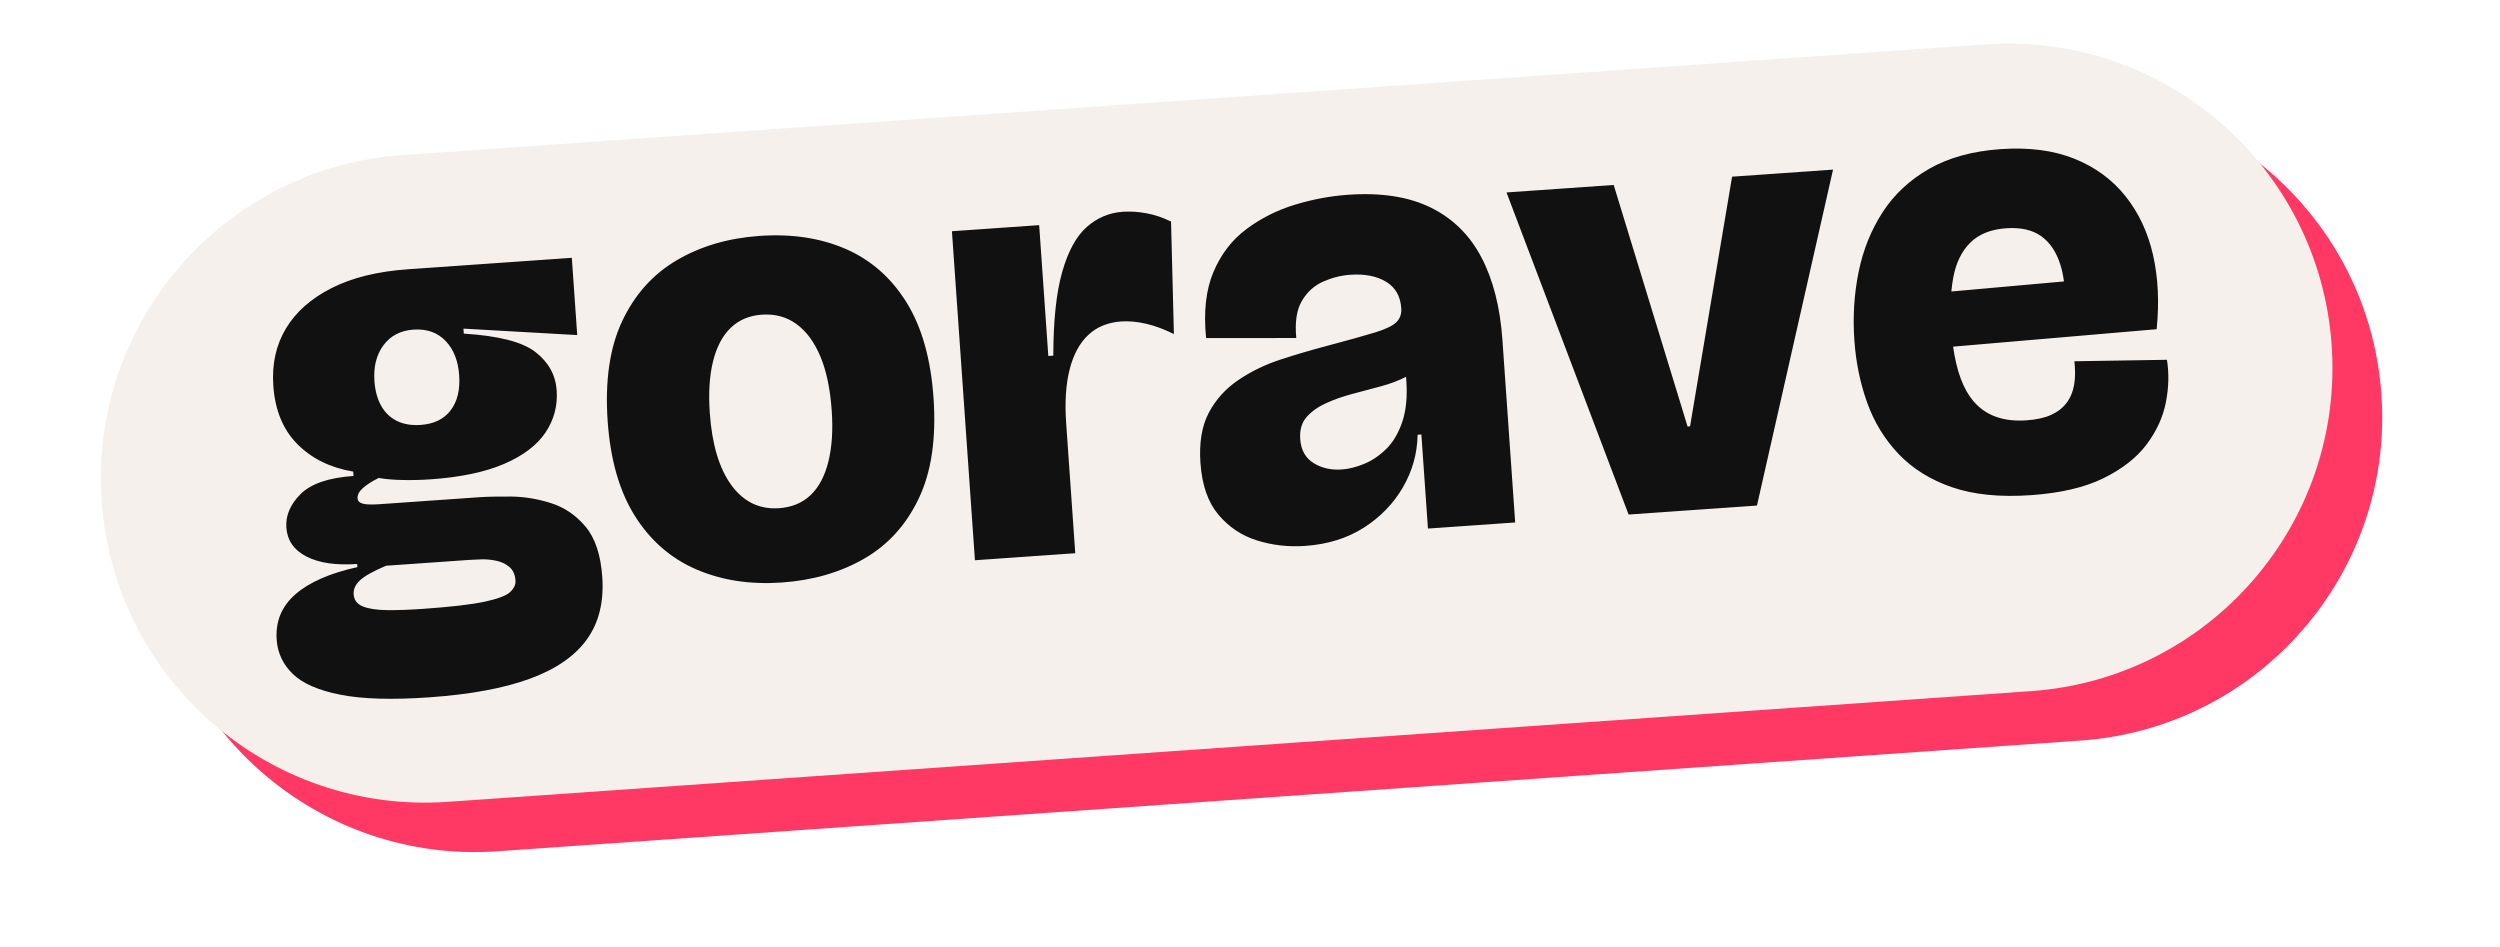
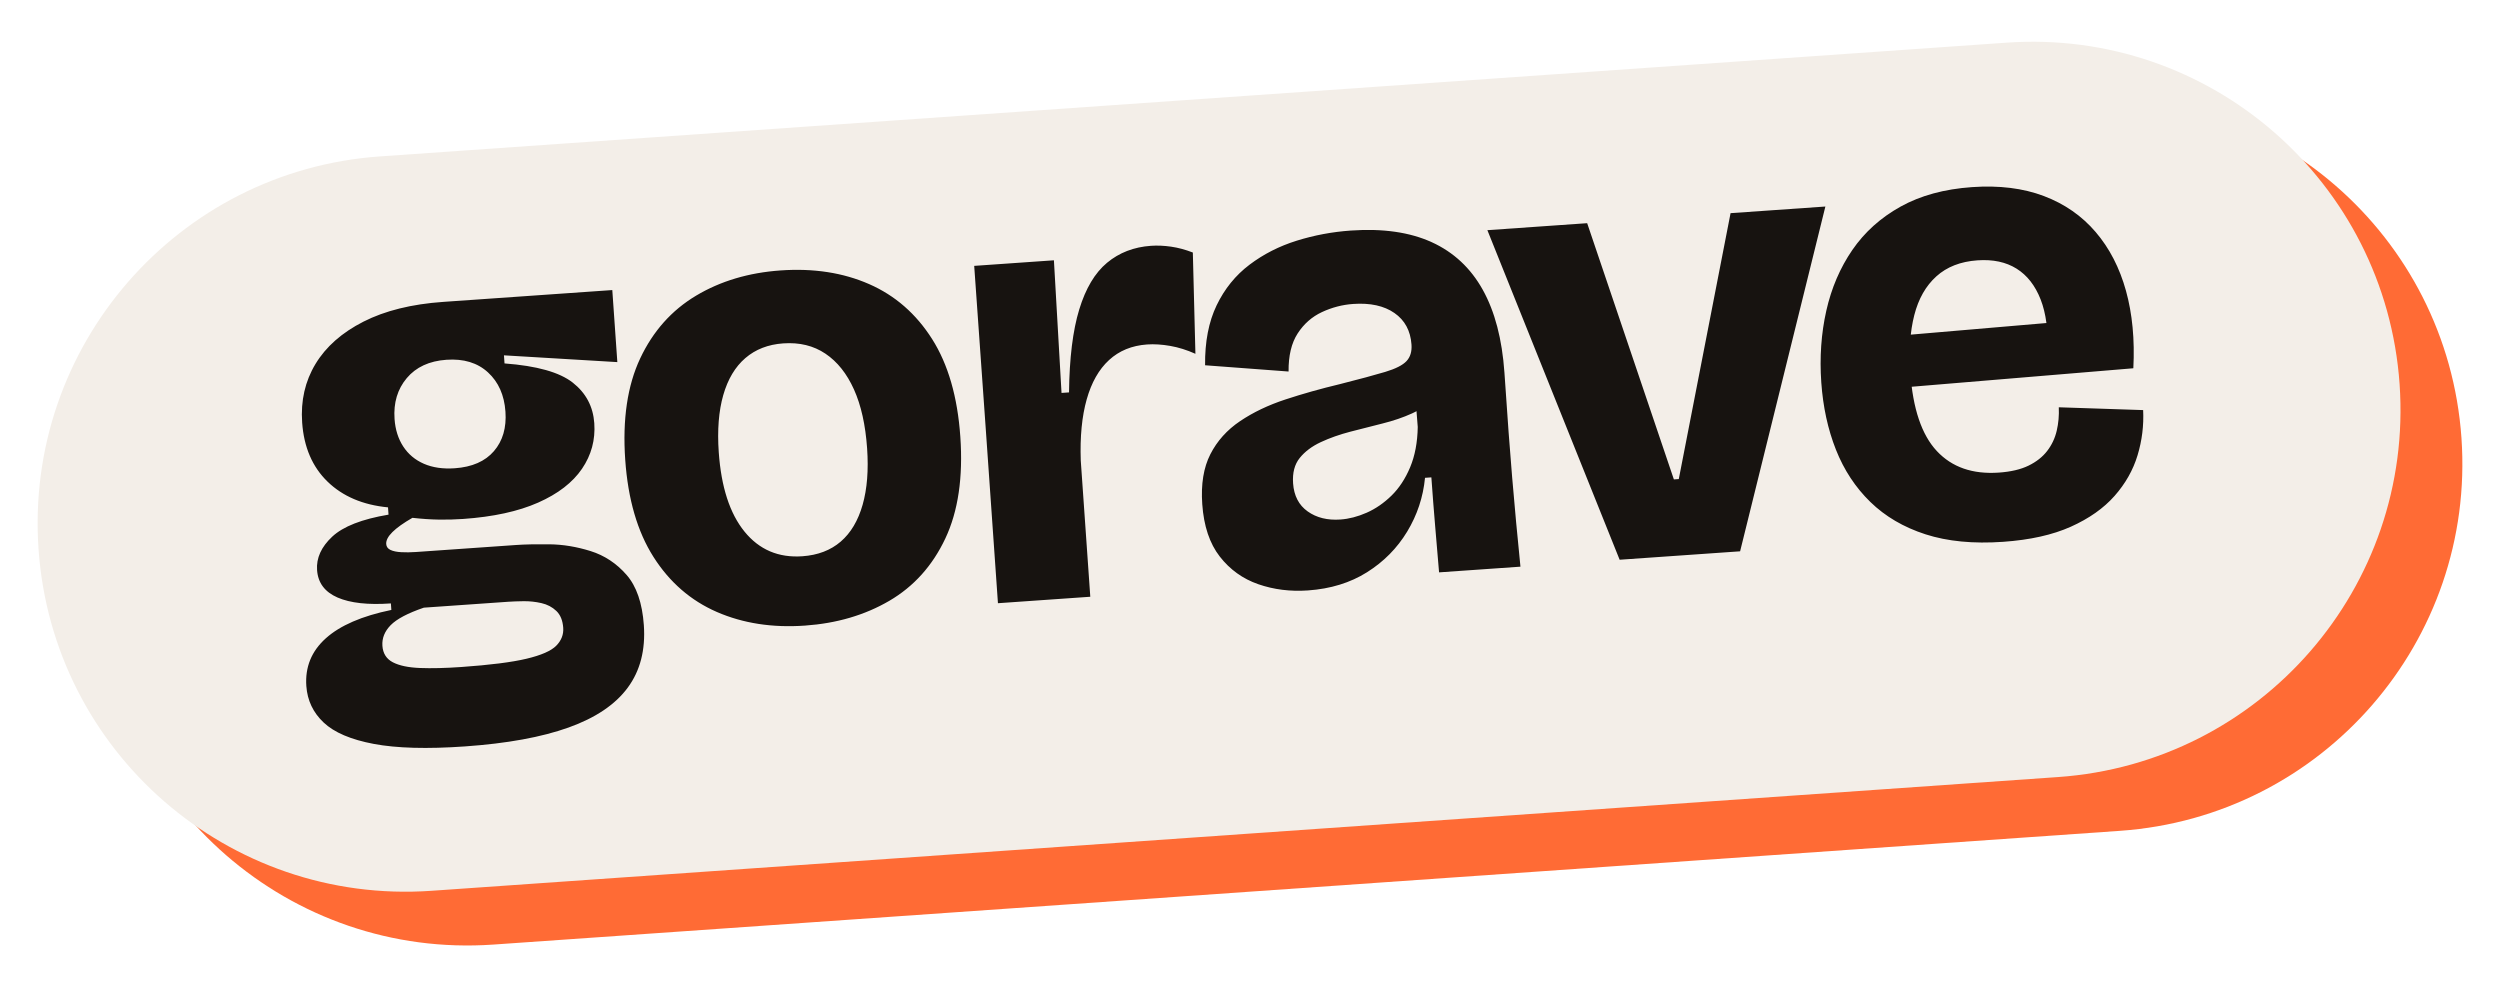
- <svg xmlns="http://www.w3.org/2000/svg" viewBox="0 0 758 287">
-   <g transform="translate(368.894 128.2879) rotate(-4)">
-     <rect x="-324.894" y="-82.288" width="677.788" height="196.576" rx="98.288" fill="#FF3864" />
-     <rect x="-338.894" y="-98.288" width="677.788" height="196.576" rx="98.288" fill="#F5F0EB" />
-     <path fill="#111111" d="M-244.008 66.288Q-260.864 66.288 -270.712 63.636Q-280.561 60.985 -284.727 56.345Q-288.894 51.705 -288.894 45.644Q-288.894 37.311 -282.265 32.292Q-275.636 27.273 -262.947 25.379V24.432Q-272.606 24.432 -278.098 21.117Q-283.591 17.803 -283.591 11.932Q-283.591 6.439 -278.572 2.083Q-273.553 -2.273 -262.189 -2.273V-3.598Q-272.417 -6.061 -278.477 -13.068Q-284.538 -20.076 -284.538 -31.25Q-284.538 -41.098 -279.519 -48.295Q-274.5 -55.492 -264.841 -59.564Q-255.182 -63.636 -241.356 -63.636H-191.545V-40.152L-225.826 -44.508V-42.992Q-210.106 -40.909 -204.519 -35.89Q-198.932 -30.871 -198.932 -23.864Q-198.932 -16.856 -203.193 -11.364Q-207.455 -5.871 -216.356 -2.746Q-225.258 0.379 -238.894 0.379Q-243.061 0.379 -247.322 -9.5367431640625e-07Q-251.583 -0.379 -254.614 -1.136Q-257.833 0.189 -259.633 1.61Q-261.432 3.03 -261.432 4.545Q-261.432 5.492 -260.674 5.966Q-259.917 6.439 -258.496 6.629Q-257.076 6.818 -255.182 6.818H-224.879Q-220.902 6.818 -214.936 7.292Q-208.97 7.765 -203.004 10.133Q-197.038 12.5 -193.061 17.992Q-189.083 23.485 -189.083 33.523Q-189.083 44.886 -195.049 52.083Q-201.015 59.28 -213.136 62.784Q-225.258 66.288 -244.008 66.288ZM-134.917 39.015Q-149.311 39.015 -160.485 33.239Q-171.659 27.462 -177.909 15.814Q-184.159 4.167 -184.159 -13.447Q-184.159 -31.818 -177.625 -43.466Q-171.091 -55.114 -159.822 -60.701Q-148.553 -66.288 -134.348 -66.288Q-119.576 -66.288 -108.496 -60.511Q-97.417 -54.735 -91.261 -43.087Q-85.106 -31.439 -85.106 -13.636Q-85.106 4.735 -91.64 16.383Q-98.174 28.03 -109.443 33.523Q-120.712 39.015 -134.917 39.015ZM24.174 39.015Q16.598 39.015 9.78 36.364Q2.962 33.712 -1.394 27.746Q-5.75 21.78 -5.75 11.742Q-5.75 2.462 -2.152 -3.314Q1.447 -9.091 7.508 -12.595Q13.568 -16.098 20.765 -17.898Q27.962 -19.697 34.97 -21.023Q44.818 -22.917 49.742 -24.053Q54.667 -25.189 56.466 -26.705Q58.265 -28.22 58.265 -30.871Q58.265 -36.364 54.193 -39.205Q50.121 -42.045 43.492 -42.045Q39.326 -42.045 35.159 -40.53Q30.992 -39.015 28.341 -35.133Q25.689 -31.25 25.879 -24.053L-1.394 -25.947Q-1.773 -37.879 2.205 -45.739Q6.182 -53.598 13.095 -58.049Q20.008 -62.5 28.246 -64.394Q36.485 -66.288 44.629 -66.288Q59.591 -66.288 69.25 -60.701Q78.909 -55.114 83.549 -44.602Q88.189 -34.091 88.189 -19.129V36.364H61.674V7.765H60.538Q59.78 16.288 54.951 23.39Q50.121 30.492 42.261 34.754Q34.402 39.015 24.174 39.015ZM244.818 39.015Q230.614 39.015 221.049 34.943Q211.485 30.871 205.614 23.769Q199.742 16.667 197.186 7.576Q194.629 -1.515 194.629 -11.553Q194.629 -22.348 197.375 -32.197Q200.121 -42.045 205.898 -49.716Q211.674 -57.386 220.86 -61.837Q230.045 -66.288 242.924 -66.288Q255.803 -66.288 264.989 -61.837Q274.174 -57.386 279.667 -49.432Q285.159 -41.477 286.769 -31.061Q288.379 -20.644 286.295 -8.523L224.358 -7.552Q225.143 3.601 229.288 9.28Q234.402 16.288 245.008 16.288Q249.553 16.288 252.583 15.152Q255.614 14.015 257.508 11.837Q259.402 9.659 260.159 6.534Q260.917 3.409 260.727 -0.568L288.758 0.947Q289.326 7.197 287.527 13.826Q285.727 20.455 280.803 26.136Q275.879 31.818 267.072 35.417Q258.265 39.015 244.818 39.015ZM122.659 36.364 92.545 -63.636H125.121L142.356 10.985H143.114L161.106 -63.636H191.788L161.674 36.364ZM-76.015 36.364V-17.992V-63.636H-49.5V-23.864H-47.985Q-46.848 -39.773 -43.534 -48.958Q-40.22 -58.144 -35.201 -62.027Q-30.182 -65.909 -23.932 -65.909Q-20.523 -65.909 -16.83 -64.962Q-13.136 -64.015 -9.538 -61.932L-11.053 -27.841Q-15.22 -30.303 -19.197 -31.534Q-23.174 -32.765 -26.773 -32.765Q-32.833 -32.765 -37 -29.356Q-41.167 -25.947 -43.345 -19.318Q-45.523 -12.689 -45.523 -3.22V36.364ZM-134.159 16.477Q-128.288 16.477 -124.311 13.163Q-120.333 9.848 -118.25 3.409Q-116.167 -3.03 -116.167 -11.932Q-116.167 -21.78 -118.439 -28.504Q-120.712 -35.227 -124.973 -38.826Q-129.235 -42.424 -135.295 -42.424Q-140.977 -42.424 -144.955 -39.11Q-148.932 -35.795 -151.015 -29.356Q-153.098 -22.917 -153.098 -13.826Q-153.098 0.568 -148.08 8.523Q-143.061 16.477 -134.159 16.477ZM-240.788 -16.288Q-234.727 -16.288 -231.413 -20.076Q-228.098 -23.864 -228.098 -30.492Q-228.098 -37.121 -231.508 -41.193Q-234.917 -45.265 -240.977 -45.265Q-246.848 -45.265 -250.352 -41.193Q-253.856 -37.121 -253.856 -30.492Q-253.856 -26.136 -252.341 -22.917Q-250.826 -19.697 -247.89 -17.992Q-244.955 -16.288 -240.788 -16.288ZM36.864 16.667Q40.083 16.667 43.777 15.436Q47.47 14.205 50.784 11.364Q54.098 8.523 56.182 3.504Q58.265 -1.515 58.265 -8.902V-9.997Q54.797 -8.511 50.5 -7.67Q46.144 -6.818 41.693 -5.966Q37.242 -5.114 33.455 -3.693Q29.667 -2.273 27.299 0.095Q24.932 2.462 24.932 6.629Q24.932 11.553 28.436 14.11Q31.939 16.667 36.864 16.667ZM-244.008 39.394Q-231.318 39.394 -225.258 38.542Q-219.197 37.689 -217.303 36.174Q-215.409 34.659 -215.409 32.765Q-215.409 30.114 -216.924 28.598Q-218.439 27.083 -220.712 26.42Q-222.985 25.758 -225.163 25.663Q-227.341 25.568 -228.667 25.568H-254.235Q-260.295 27.652 -262.473 29.451Q-264.652 31.25 -264.652 33.523Q-264.652 36.174 -262.095 37.405Q-259.538 38.636 -254.898 39.015Q-250.258 39.394 -244.008 39.394ZM224.993 -24.27 259.269 -24.932Q259.105 -27.685 258.549 -30.019Q257.129 -35.985 253.341 -39.11Q249.553 -42.235 242.924 -42.235Q235.917 -42.235 231.75 -38.636Q227.583 -35.038 225.879 -28.504Q225.356 -26.498 224.993 -24.27Z" />
+ <svg xmlns="http://www.w3.org/2000/svg" viewBox="0 0 3881.8 1532.7">
+   <g transform="translate(1940.9 766.4) rotate(-4) translate(-1882.5 -616.5)">
+     <rect x="90.0" y="90.0" width="3675.0" height="1143.1" rx="571.5" fill="#FF6B35" />
+     <rect width="3675.0" height="1143.1" rx="571.5" fill="#F3EEE8" />
+     <path transform="translate(384.4 759.0)" fill="#171310" d="M254.452 164.095Q166.405 164.095 113.881 150.369Q61.357 136.642 38.465 111.797Q15.572 86.952 15.572 53.357Q15.572 9.143 50.893 -18.417Q86.215 -45.976 155.5 -55.286V-65.429Q102.262 -65.381 73.512 -80.334Q44.762 -95.286 44.762 -125.119Q44.762 -153.191 71.834 -175.167Q98.905 -197.143 161.453 -203.19V-214.524Q103.405 -224.238 70.524 -260.988Q37.643 -297.738 37.643 -355.286Q37.643 -406.143 64.667 -444.524Q91.691 -482.904 143.56 -504.857Q195.429 -526.809 269.261 -526.809H532.38V-414.668L357.499 -437.453V-424.858Q432.094 -414.001 461.082 -387.751Q490.07 -361.501 490.07 -322.548Q490.07 -283.667 466.071 -253.25Q442.071 -222.833 394.487 -205.631Q346.904 -188.429 276.452 -188.429Q257.88 -188.429 238.928 -190.048Q219.976 -191.667 198.119 -195.667Q176.475 -185.166 165.582 -175.773Q154.689 -166.38 154.689 -157.904Q154.689 -151.642 160.666 -148.309Q166.642 -144.975 177.047 -143.666Q187.452 -142.356 199.619 -142.356H356.119Q375.999 -142.356 407.404 -139.821Q438.809 -137.285 470.452 -124.88Q502.094 -112.476 523.523 -84.249Q544.952 -56.023 544.952 -4.285Q544.952 53.429 513.273 90.678Q481.595 127.928 417.368 146.012Q353.142 164.095 254.452 164.095ZM257.809 40.692Q324.714 40.692 359.548 34.942Q394.381 29.192 407.084 17.953Q419.787 6.715 419.787 -8.976Q419.787 -26.119 410.965 -35.833Q402.143 -45.548 388.596 -49.631Q375.048 -53.714 361.202 -54.5Q347.357 -55.286 337.38 -55.286H206.071Q167.785 -45.095 152.772 -31.738Q137.76 -18.38 137.76 -0.666Q137.76 17.215 152.237 26.013Q166.713 34.811 193.606 37.751Q220.499 40.692 257.809 40.692ZM269.047 -267.856Q309.548 -267.856 331.632 -290.178Q353.715 -312.5 353.715 -350.071Q353.715 -388.619 330.953 -412.715Q308.191 -436.81 267.976 -436.81Q227.832 -436.81 204.487 -412.691Q181.141 -388.572 181.141 -350.714Q181.141 -326 191.582 -307.214Q202.022 -288.428 221.761 -278.142Q241.499 -267.856 269.047 -267.856Z M794.333 13.786Q718.333 13.786 659.452 -16.893Q600.572 -47.571 567.298 -108.964Q534.024 -170.357 534.024 -262.452Q534.024 -356.928 568.25 -418.047Q602.476 -479.166 661.571 -509.083Q720.667 -539 795.262 -539Q872.142 -539 930.785 -508.273Q989.428 -477.547 1022.499 -416.214Q1055.57 -354.881 1055.57 -262.047Q1055.57 -167.119 1021.297 -105.917Q987.023 -44.714 927.809 -15.464Q868.595 13.786 794.333 13.786ZM797.928 -93.903Q834.071 -93.903 858.929 -112.427Q883.786 -130.951 896.858 -167.106Q909.93 -203.261 909.93 -254.119Q909.93 -308.762 895.941 -346.727Q881.953 -384.691 855.631 -405.203Q829.31 -425.715 791.404 -425.715Q756.142 -425.715 731.082 -407.025Q706.022 -388.334 692.867 -352.072Q679.712 -315.81 679.712 -264.214Q679.712 -182.904 710.987 -138.404Q742.261 -93.903 797.928 -93.903Z M1095.81 0.0V-269.833L1095.572 -525.095H1219.641L1217.07 -318.832H1228.736Q1235.212 -398.332 1253.534 -446.178Q1271.855 -494.023 1301.712 -515.523Q1331.569 -537.023 1371.546 -537.023Q1386.284 -537.023 1402.51 -533.535Q1418.736 -530.047 1435.665 -522.095L1428.689 -364.931Q1409.57 -375.169 1390.474 -379.895Q1371.379 -384.621 1354.808 -384.621Q1319.332 -384.621 1294.248 -364.621Q1269.165 -344.62 1255.331 -306.024Q1241.498 -267.428 1239.546 -212.07V0.0Z M1577.405 13.786Q1536.238 13.786 1501.107 -1.238Q1465.976 -16.262 1444.488 -48.226Q1423 -80.19 1423 -131.262Q1423 -177.833 1440.905 -207.654Q1458.81 -237.476 1490.583 -255.797Q1522.357 -274.119 1563.166 -284.452Q1603.976 -294.785 1649.19 -302.309Q1696.024 -310.762 1720.667 -316.321Q1745.31 -321.881 1754.846 -330.726Q1764.381 -339.571 1764.381 -355.809Q1764.381 -388.096 1741.369 -406.572Q1718.357 -425.049 1678.404 -425.049Q1653.285 -425.049 1629.308 -415.882Q1605.332 -406.715 1589.296 -385.417Q1573.26 -364.12 1571.07 -327.381L1442.429 -346.119Q1445.643 -400.666 1466.821 -437.75Q1488 -474.833 1522.178 -497.083Q1556.357 -519.333 1597.88 -529.166Q1639.404 -539 1682.785 -539Q1757.498 -539 1806.82 -512.214Q1856.141 -485.429 1880.724 -432.917Q1905.308 -380.405 1905.308 -302.548V-209.119Q1905.427 -174.762 1905.915 -139.572Q1906.403 -104.381 1907.201 -69.488Q1907.998 -34.595 1909.093 0.0H1782.428Q1781.929 -34.572 1781.381 -71.251Q1780.834 -107.929 1780.786 -147.977H1770.905Q1763.405 -103.405 1737.417 -66.56Q1711.429 -29.715 1670.798 -7.964Q1630.167 13.786 1577.405 13.786ZM1635.332 -92.546Q1655.356 -92.546 1676.702 -100.225Q1698.047 -107.904 1717 -123.976Q1735.952 -140.047 1748.976 -165.893Q1762 -191.738 1765.143 -227.477L1764.786 -268.762L1790.381 -270.429Q1778.834 -256.953 1757.655 -249.084Q1736.476 -241.215 1711.131 -236.75Q1685.785 -232.286 1660.273 -227.512Q1634.761 -222.738 1613.403 -214.548Q1592.046 -206.357 1578.998 -192.309Q1565.95 -178.262 1565.95 -153.666Q1565.95 -124.69 1585.51 -108.618Q1605.07 -92.546 1635.332 -92.546Z M2063.477 0.0 1894.31 -524.809H2049.641L2156.19 -118.546H2163.833L2272.834 -524.809H2420.403L2250.998 0.0Z M2659.428 13.786Q2589.833 13.786 2540.059 -6.226Q2490.286 -26.238 2458.048 -62.369Q2425.81 -98.5 2410.417 -147.071Q2395.024 -195.643 2395.024 -252.881Q2395.024 -311.452 2410.56 -363.297Q2426.095 -415.143 2457.476 -454.607Q2488.857 -494.071 2536.893 -516.535Q2584.928 -539 2649.69 -539Q2713.023 -539 2759.916 -517.428Q2806.808 -495.857 2836.32 -456.012Q2865.832 -416.167 2876.903 -361.691Q2887.975 -307.215 2879.904 -240.929L2485.999 -235.667V-316.309L2778.143 -320.857L2748.715 -275.786Q2754.143 -324.477 2743.739 -357.643Q2733.334 -390.81 2709.798 -407.906Q2686.262 -425.001 2650.119 -425.001Q2610.737 -425.001 2584.737 -404.632Q2558.737 -384.263 2546.367 -346.965Q2533.998 -309.667 2533.998 -258.476Q2533.998 -174.214 2566.51 -134.059Q2599.023 -93.903 2660.357 -93.903Q2688.286 -93.903 2707.024 -101.463Q2725.762 -109.023 2737.441 -122.13Q2749.12 -135.238 2754.441 -152.381Q2759.763 -169.524 2760.215 -188.571L2890.57 -175.095Q2889.809 -139.333 2877.023 -105.702Q2864.237 -72.071 2836.963 -45.214Q2809.689 -18.357 2765.951 -2.286Q2722.213 13.786 2659.428 13.786Z" />
  </g>
</svg>
